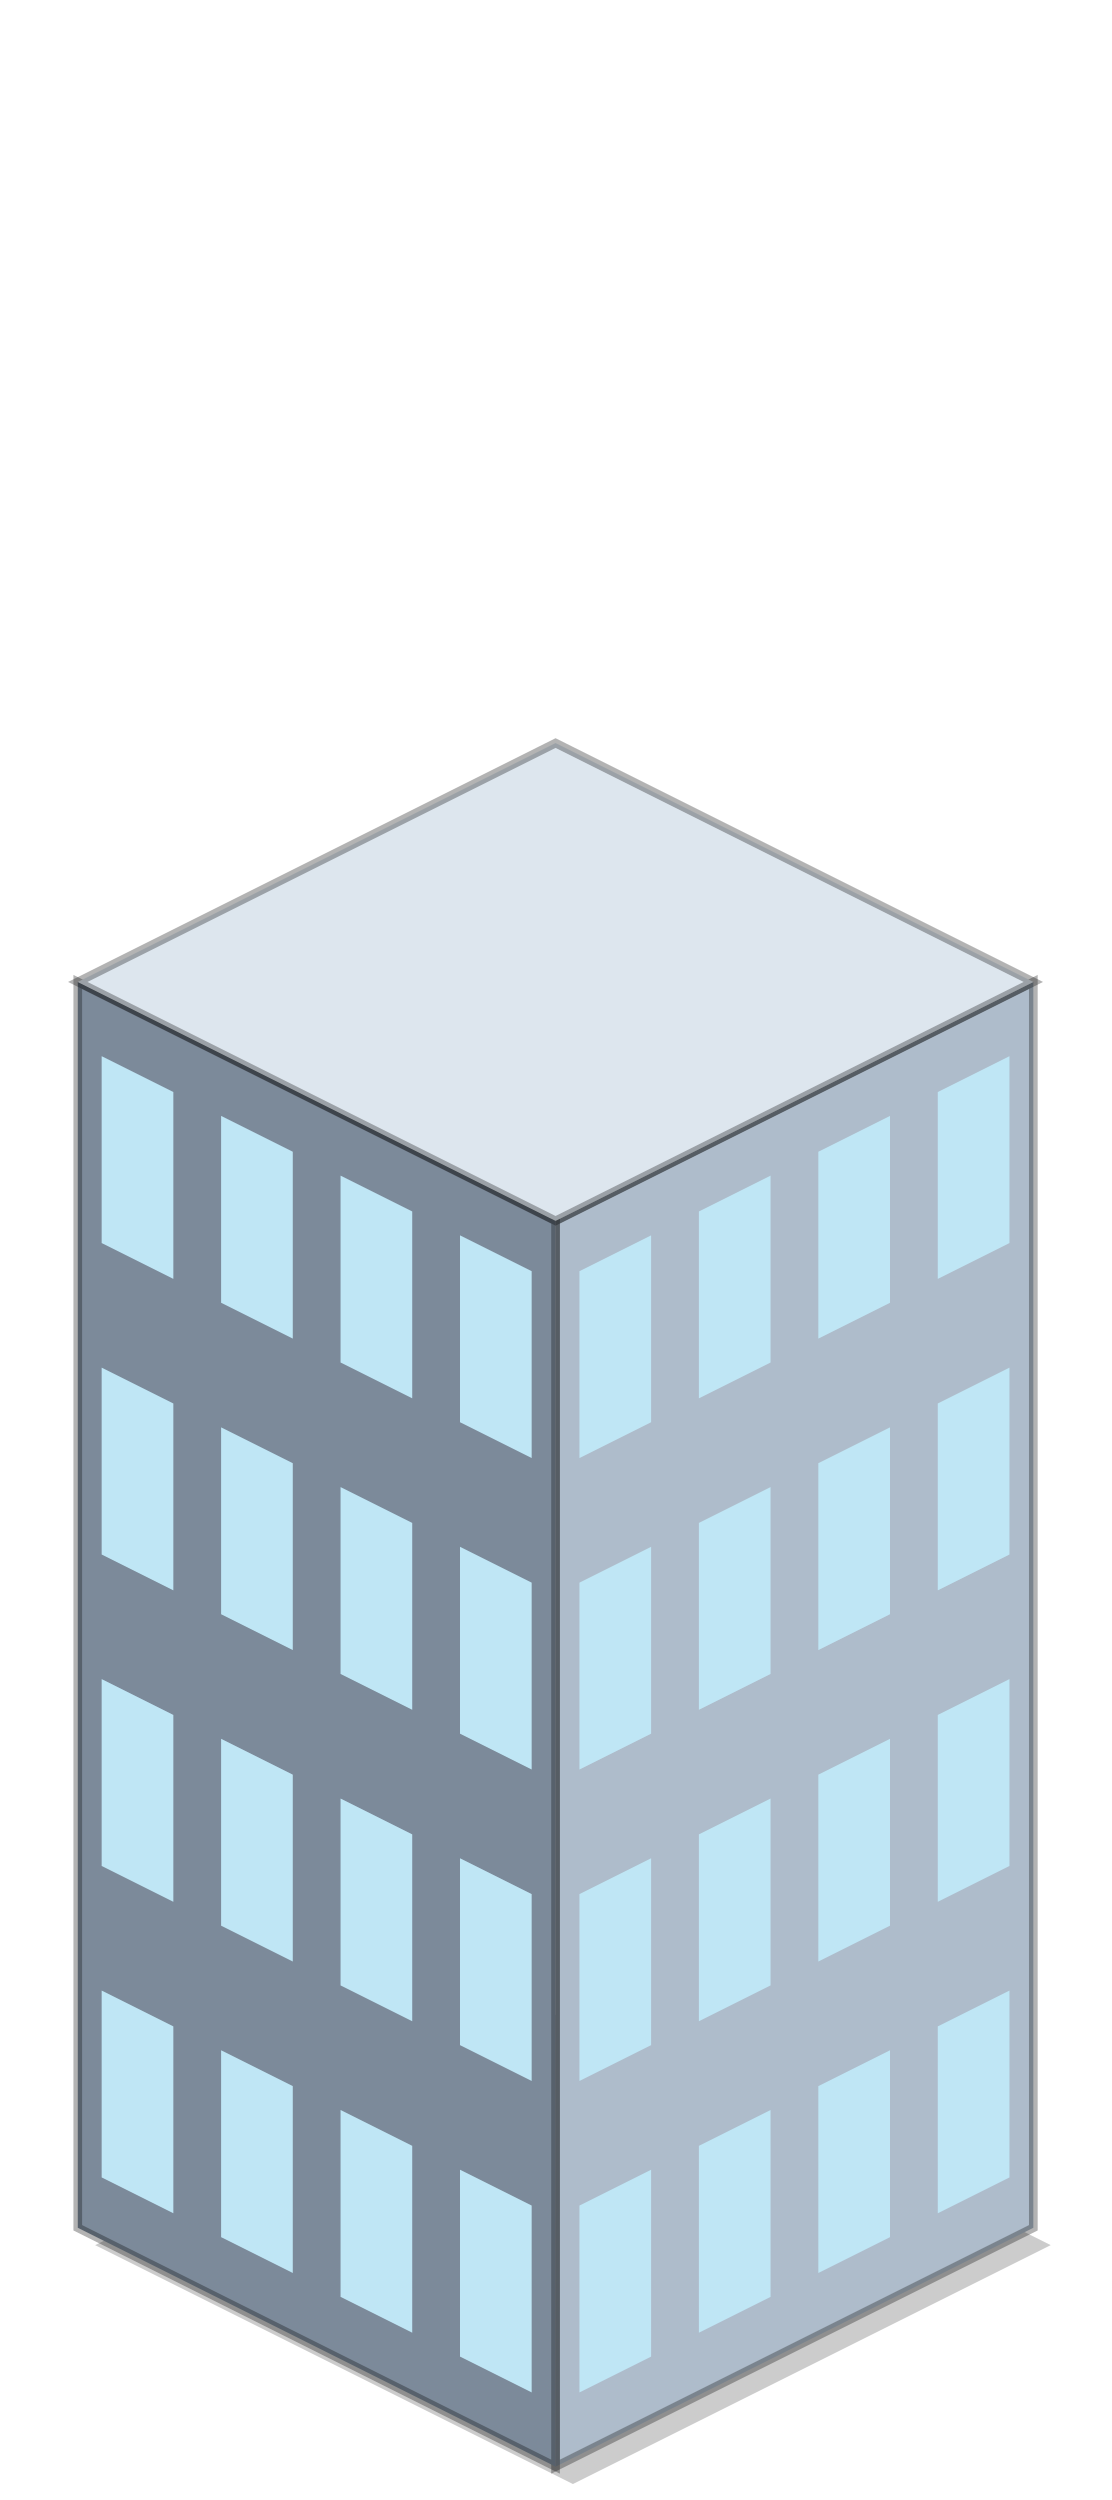
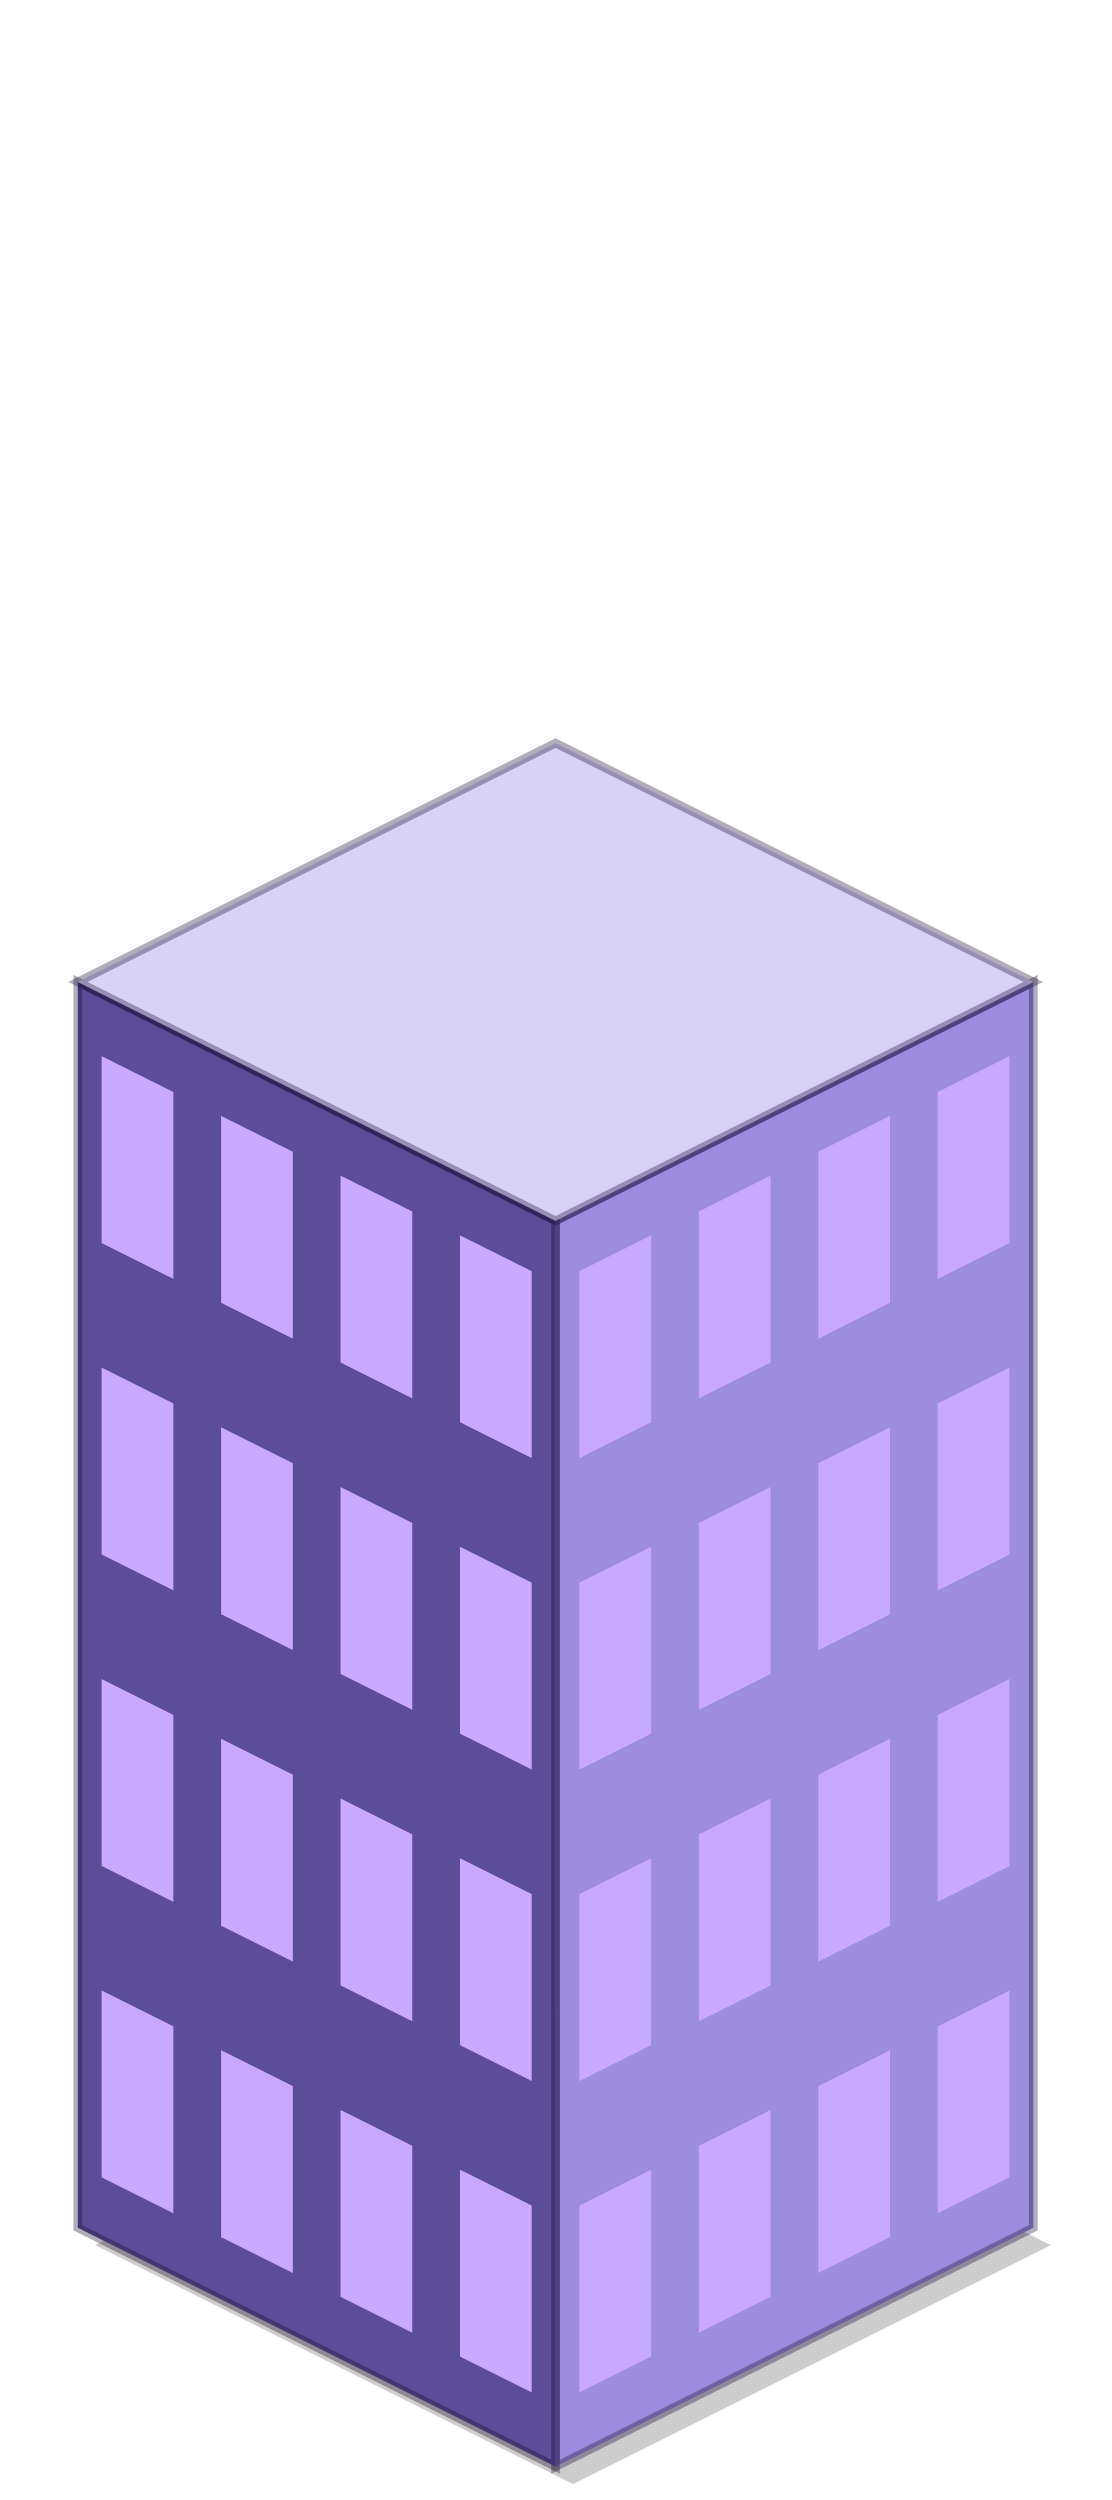
<svg xmlns="http://www.w3.org/2000/svg" version="1.1" width="128" height="288">
  <defs />
  <g>
-     <g transform="translate(2,2)">
-       <path fill="rgb(0,0,0)" stroke="none" paint-order="stroke fill markers" d=" M 64 229.12 L 119.04 256.64 L 64 284.16 L 8.96 256.64 Z" fill-opacity="0.20" />
-     </g>
-     <path fill="#aebccb" stroke="rgb(0,0,0)" paint-order="fill stroke markers" d=" M 119.04 256.64 L 64 284.16 L 64 140.64 L 119.04 113.12 Z" stroke-opacity="0.30" stroke-miterlimit="10" />
-     <path fill="#7c8a9a" stroke="rgb(0,0,0)" paint-order="fill stroke markers" d=" M 8.96 256.64 L 64 284.16 L 64 140.64 L 8.96 113.12 Z" stroke-opacity="0.30" stroke-miterlimit="10" />
-     <path fill="#dde6ee" stroke="rgb(0,0,0)" paint-order="fill stroke markers" d=" M 64 85.6 L 119.04 113.12 L 64 140.64 L 8.96 113.12 Z" stroke-opacity="0.30" stroke-miterlimit="10" />
-     <path fill="#bfe6f5" stroke="none" paint-order="stroke fill markers" d=" M 116.288 121.672 L 108.032 125.8 L 108.032 147.328 L 116.288 143.2 Z" />
-     <path fill="#bfe6f5" stroke="none" paint-order="stroke fill markers" d=" M 102.528 128.552 L 94.272 132.68 L 94.272 154.208 L 102.528 150.08 Z" />
-     <path fill="#bfe6f5" stroke="none" paint-order="stroke fill markers" d=" M 88.768 135.432 L 80.512 139.56 L 80.512 161.088 L 88.768 156.96 Z" />
-     <path fill="#bfe6f5" stroke="none" paint-order="stroke fill markers" d=" M 75.008 142.312 L 66.752 146.44 L 66.752 167.968 L 75.008 163.84 Z" />
-     <path fill="#bfe6f5" stroke="none" paint-order="stroke fill markers" d=" M 116.288 157.552 L 108.032 161.68 L 108.032 183.208 L 116.288 179.08 Z" />
-     <path fill="#bfe6f5" stroke="none" paint-order="stroke fill markers" d=" M 102.528 164.432 L 94.272 168.56 L 94.272 190.088 L 102.528 185.96 Z" />
-     <path fill="#bfe6f5" stroke="none" paint-order="stroke fill markers" d=" M 88.768 171.312 L 80.512 175.44 L 80.512 196.968 L 88.768 192.84 Z" />
-     <path fill="#bfe6f5" stroke="none" paint-order="stroke fill markers" d=" M 75.008 178.192 L 66.752 182.32 L 66.752 203.848 L 75.008 199.72 Z" />
-     <path fill="#bfe6f5" stroke="none" paint-order="stroke fill markers" d=" M 116.288 193.432 L 108.032 197.56 L 108.032 219.088 L 116.288 214.96 Z" />
-     <path fill="#bfe6f5" stroke="none" paint-order="stroke fill markers" d=" M 102.528 200.312 L 94.272 204.44 L 94.272 225.968 L 102.528 221.84 Z" />
-     <path fill="#bfe6f5" stroke="none" paint-order="stroke fill markers" d=" M 88.768 207.192 L 80.512 211.32 L 80.512 232.848 L 88.768 228.72 Z" />
-     <path fill="#bfe6f5" stroke="none" paint-order="stroke fill markers" d=" M 75.008 214.072 L 66.752 218.2 L 66.752 239.728 L 75.008 235.6 Z" />
-     <path fill="#bfe6f5" stroke="none" paint-order="stroke fill markers" d=" M 116.288 229.312 L 108.032 233.44 L 108.032 254.968 L 116.288 250.84 Z" />
-     <path fill="#bfe6f5" stroke="none" paint-order="stroke fill markers" d=" M 102.528 236.192 L 94.272 240.32 L 94.272 261.848 L 102.528 257.72 Z" />
-     <path fill="#bfe6f5" stroke="none" paint-order="stroke fill markers" d=" M 88.768 243.072 L 80.512 247.2 L 80.512 268.728 L 88.768 264.6 Z" />
-     <path fill="#bfe6f5" stroke="none" paint-order="stroke fill markers" d=" M 75.008 249.952 L 66.752 254.08 L 66.752 275.608 L 75.008 271.48 Z" />
-     <path fill="#bfe6f5" stroke="none" paint-order="stroke fill markers" d=" M 11.712 121.672 L 19.968 125.8 L 19.968 147.328 L 11.712 143.2 Z" />
-     <path fill="#bfe6f5" stroke="none" paint-order="stroke fill markers" d=" M 25.472 128.552 L 33.728 132.68 L 33.728 154.208 L 25.472 150.08 Z" />
-     <path fill="#bfe6f5" stroke="none" paint-order="stroke fill markers" d=" M 39.232 135.432 L 47.488 139.56 L 47.488 161.088 L 39.232 156.96 Z" />
-     <path fill="#bfe6f5" stroke="none" paint-order="stroke fill markers" d=" M 52.992 142.312 L 61.248 146.44 L 61.248 167.968 L 52.992 163.84 Z" />
-     <path fill="#bfe6f5" stroke="none" paint-order="stroke fill markers" d=" M 11.712 157.552 L 19.968 161.68 L 19.968 183.208 L 11.712 179.08 Z" />
-     <path fill="#bfe6f5" stroke="none" paint-order="stroke fill markers" d=" M 25.472 164.432 L 33.728 168.56 L 33.728 190.088 L 25.472 185.96 Z" />
-     <path fill="#bfe6f5" stroke="none" paint-order="stroke fill markers" d=" M 39.232 171.312 L 47.488 175.44 L 47.488 196.968 L 39.232 192.84 Z" />
-     <path fill="#bfe6f5" stroke="none" paint-order="stroke fill markers" d=" M 52.992 178.192 L 61.248 182.32 L 61.248 203.848 L 52.992 199.72 Z" />
-     <path fill="#bfe6f5" stroke="none" paint-order="stroke fill markers" d=" M 11.712 193.432 L 19.968 197.56 L 19.968 219.088 L 11.712 214.96 Z" />
-     <path fill="#bfe6f5" stroke="none" paint-order="stroke fill markers" d=" M 25.472 200.312 L 33.728 204.44 L 33.728 225.968 L 25.472 221.84 Z" />
-     <path fill="#bfe6f5" stroke="none" paint-order="stroke fill markers" d=" M 39.232 207.192 L 47.488 211.32 L 47.488 232.848 L 39.232 228.72 Z" />
-     <path fill="#bfe6f5" stroke="none" paint-order="stroke fill markers" d=" M 52.992 214.072 L 61.248 218.2 L 61.248 239.728 L 52.992 235.6 Z" />
-     <path fill="#bfe6f5" stroke="none" paint-order="stroke fill markers" d=" M 11.712 229.312 L 19.968 233.44 L 19.968 254.968 L 11.712 250.84 Z" />
-     <path fill="#bfe6f5" stroke="none" paint-order="stroke fill markers" d=" M 25.472 236.192 L 33.728 240.32 L 33.728 261.848 L 25.472 257.72 Z" />
-     <path fill="#bfe6f5" stroke="none" paint-order="stroke fill markers" d=" M 39.232 243.072 L 47.488 247.2 L 47.488 268.728 L 39.232 264.6 Z" />
-     <path fill="#bfe6f5" stroke="none" paint-order="stroke fill markers" d=" M 52.992 249.952 L 61.248 254.08 L 61.248 275.608 L 52.992 271.48 Z" />
+     <path d="M66,231.12 L121.04,258.64 L66,286.16 L10.96,258.64 Z" fill="rgb(0,0,0)" fill-opacity="0.2" />
+     <path d="M119.04,256.64 L64,284.16 L64,140.64 L119.04,113.12 Z" fill="#9d8de0" />
+     <path d="M119.04,256.64 L64,284.16 L64,140.64 L119.04,113.12 Z" fill="none" stroke="rgb(12,0,40)" stroke-opacity="0.32" stroke-width="1" />
+     <path d="M8.96,256.64 L64,284.16 L64,140.64 L8.96,113.12 Z" fill="#5c4d99" />
+     <path d="M8.96,256.64 L64,284.16 L64,140.64 L8.96,113.12 Z" fill="none" stroke="rgb(12,0,40)" stroke-opacity="0.32" stroke-width="1" />
+     <path d="M64,85.6 L119.04,113.12 L64,140.64 L8.96,113.12 Z" fill="#d8d2f7" />
+     <path d="M64,85.6 L119.04,113.12 L64,140.64 L8.96,113.12 Z" fill="none" stroke="rgb(12,0,40)" stroke-opacity="0.32" stroke-width="1" />
+     <path d="M116.29,121.67 L108.03,125.8 L108.03,147.33 L116.29,143.2 Z" fill="#c9a8ff" />
+     <path d="M102.53,128.55 L94.27,132.68 L94.27,154.21 L102.53,150.08 Z" fill="#c9a8ff" />
+     <path d="M88.77,135.43 L80.51,139.56 L80.51,161.09 L88.77,156.96 Z" fill="#c9a8ff" />
+     <path d="M75.01,142.31 L66.75,146.44 L66.75,167.97 L75.01,163.84 Z" fill="#c9a8ff" />
+     <path d="M116.29,157.55 L108.03,161.68 L108.03,183.21 L116.29,179.08 Z" fill="#c9a8ff" />
+     <path d="M102.53,164.43 L94.27,168.56 L94.27,190.09 L102.53,185.96 Z" fill="#c9a8ff" />
+     <path d="M88.77,171.31 L80.51,175.44 L80.51,196.97 L88.77,192.84 Z" fill="#c9a8ff" />
+     <path d="M75.01,178.19 L66.75,182.32 L66.75,203.85 L75.01,199.72 Z" fill="#c9a8ff" />
+     <path d="M116.29,193.43 L108.03,197.56 L108.03,219.09 L116.29,214.96 Z" fill="#c9a8ff" />
+     <path d="M102.53,200.31 L94.27,204.44 L94.27,225.97 L102.53,221.84 Z" fill="#c9a8ff" />
+     <path d="M88.77,207.19 L80.51,211.32 L80.51,232.85 L88.77,228.72 Z" fill="#c9a8ff" />
+     <path d="M75.01,214.07 L66.75,218.2 L66.75,239.73 L75.01,235.6 Z" fill="#c9a8ff" />
+     <path d="M116.29,229.31 L108.03,233.44 L108.03,254.97 L116.29,250.84 Z" fill="#c9a8ff" />
+     <path d="M102.53,236.19 L94.27,240.32 L94.27,261.85 L102.53,257.72 Z" fill="#c9a8ff" />
+     <path d="M88.77,243.07 L80.51,247.2 L80.51,268.73 L88.77,264.6 Z" fill="#c9a8ff" />
+     <path d="M75.01,249.95 L66.75,254.08 L66.75,275.61 L75.01,271.48 Z" fill="#c9a8ff" />
+     <path d="M11.71,121.67 L19.97,125.8 L19.97,147.33 L11.71,143.2 Z" fill="#c9a8ff" />
+     <path d="M25.47,128.55 L33.73,132.68 L33.73,154.21 L25.47,150.08 Z" fill="#c9a8ff" />
+     <path d="M39.23,135.43 L47.49,139.56 L47.49,161.09 L39.23,156.96 Z" fill="#c9a8ff" />
+     <path d="M52.99,142.31 L61.25,146.44 L61.25,167.97 L52.99,163.84 Z" fill="#c9a8ff" />
+     <path d="M11.71,157.55 L19.97,161.68 L19.97,183.21 L11.71,179.08 Z" fill="#c9a8ff" />
+     <path d="M25.47,164.43 L33.73,168.56 L33.73,190.09 L25.47,185.96 Z" fill="#c9a8ff" />
+     <path d="M39.23,171.31 L47.49,175.44 L47.49,196.97 L39.23,192.84 Z" fill="#c9a8ff" />
+     <path d="M52.99,178.19 L61.25,182.32 L61.25,203.85 L52.99,199.72 Z" fill="#c9a8ff" />
+     <path d="M11.71,193.43 L19.97,197.56 L19.97,219.09 L11.71,214.96 Z" fill="#c9a8ff" />
+     <path d="M25.47,200.31 L33.73,204.44 L33.73,225.97 L25.47,221.84 Z" fill="#c9a8ff" />
+     <path d="M39.23,207.19 L47.49,211.32 L47.49,232.85 L39.23,228.72 Z" fill="#c9a8ff" />
+     <path d="M52.99,214.07 L61.25,218.2 L61.25,239.73 L52.99,235.6 Z" fill="#c9a8ff" />
+     <path d="M11.71,229.31 L19.97,233.44 L19.97,254.97 L11.71,250.84 Z" fill="#c9a8ff" />
+     <path d="M25.47,236.19 L33.73,240.32 L33.73,261.85 L25.47,257.72 Z" fill="#c9a8ff" />
+     <path d="M39.23,243.07 L47.49,247.2 L47.49,268.73 L39.23,264.6 Z" fill="#c9a8ff" />
+     <path d="M52.99,249.95 L61.25,254.08 L61.25,275.61 L52.99,271.48 Z" fill="#c9a8ff" />
  </g>
</svg>
